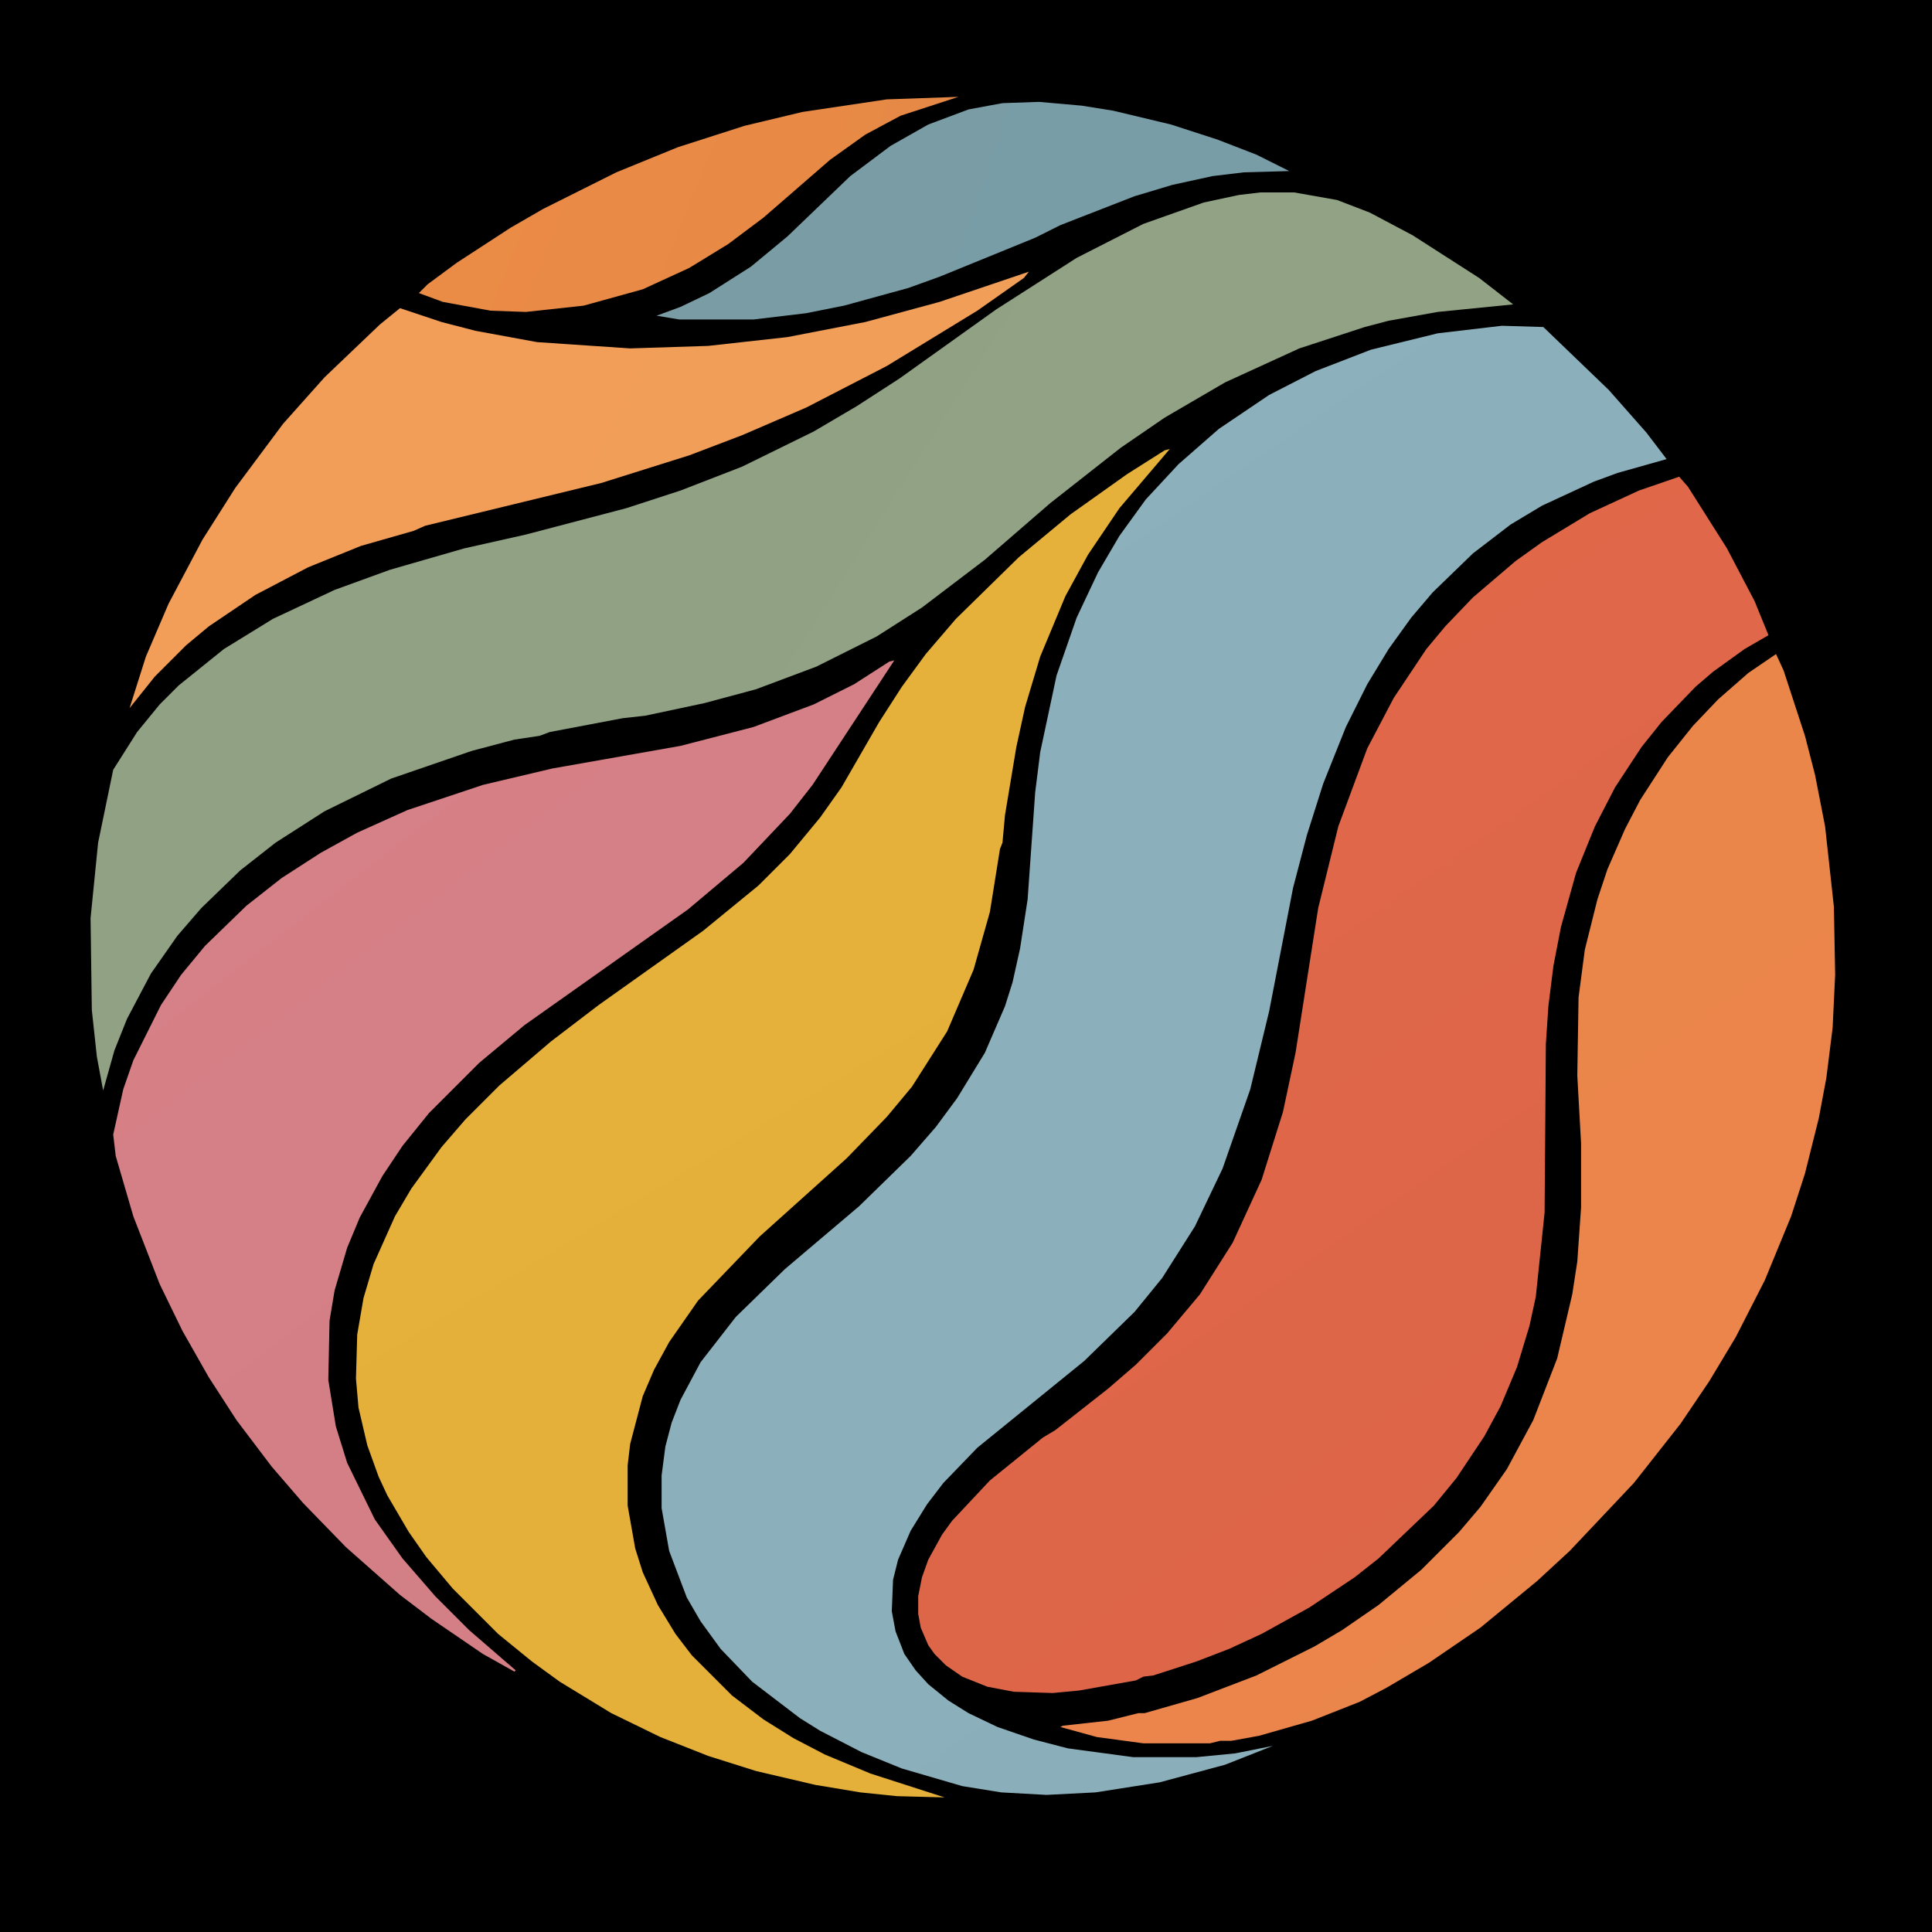
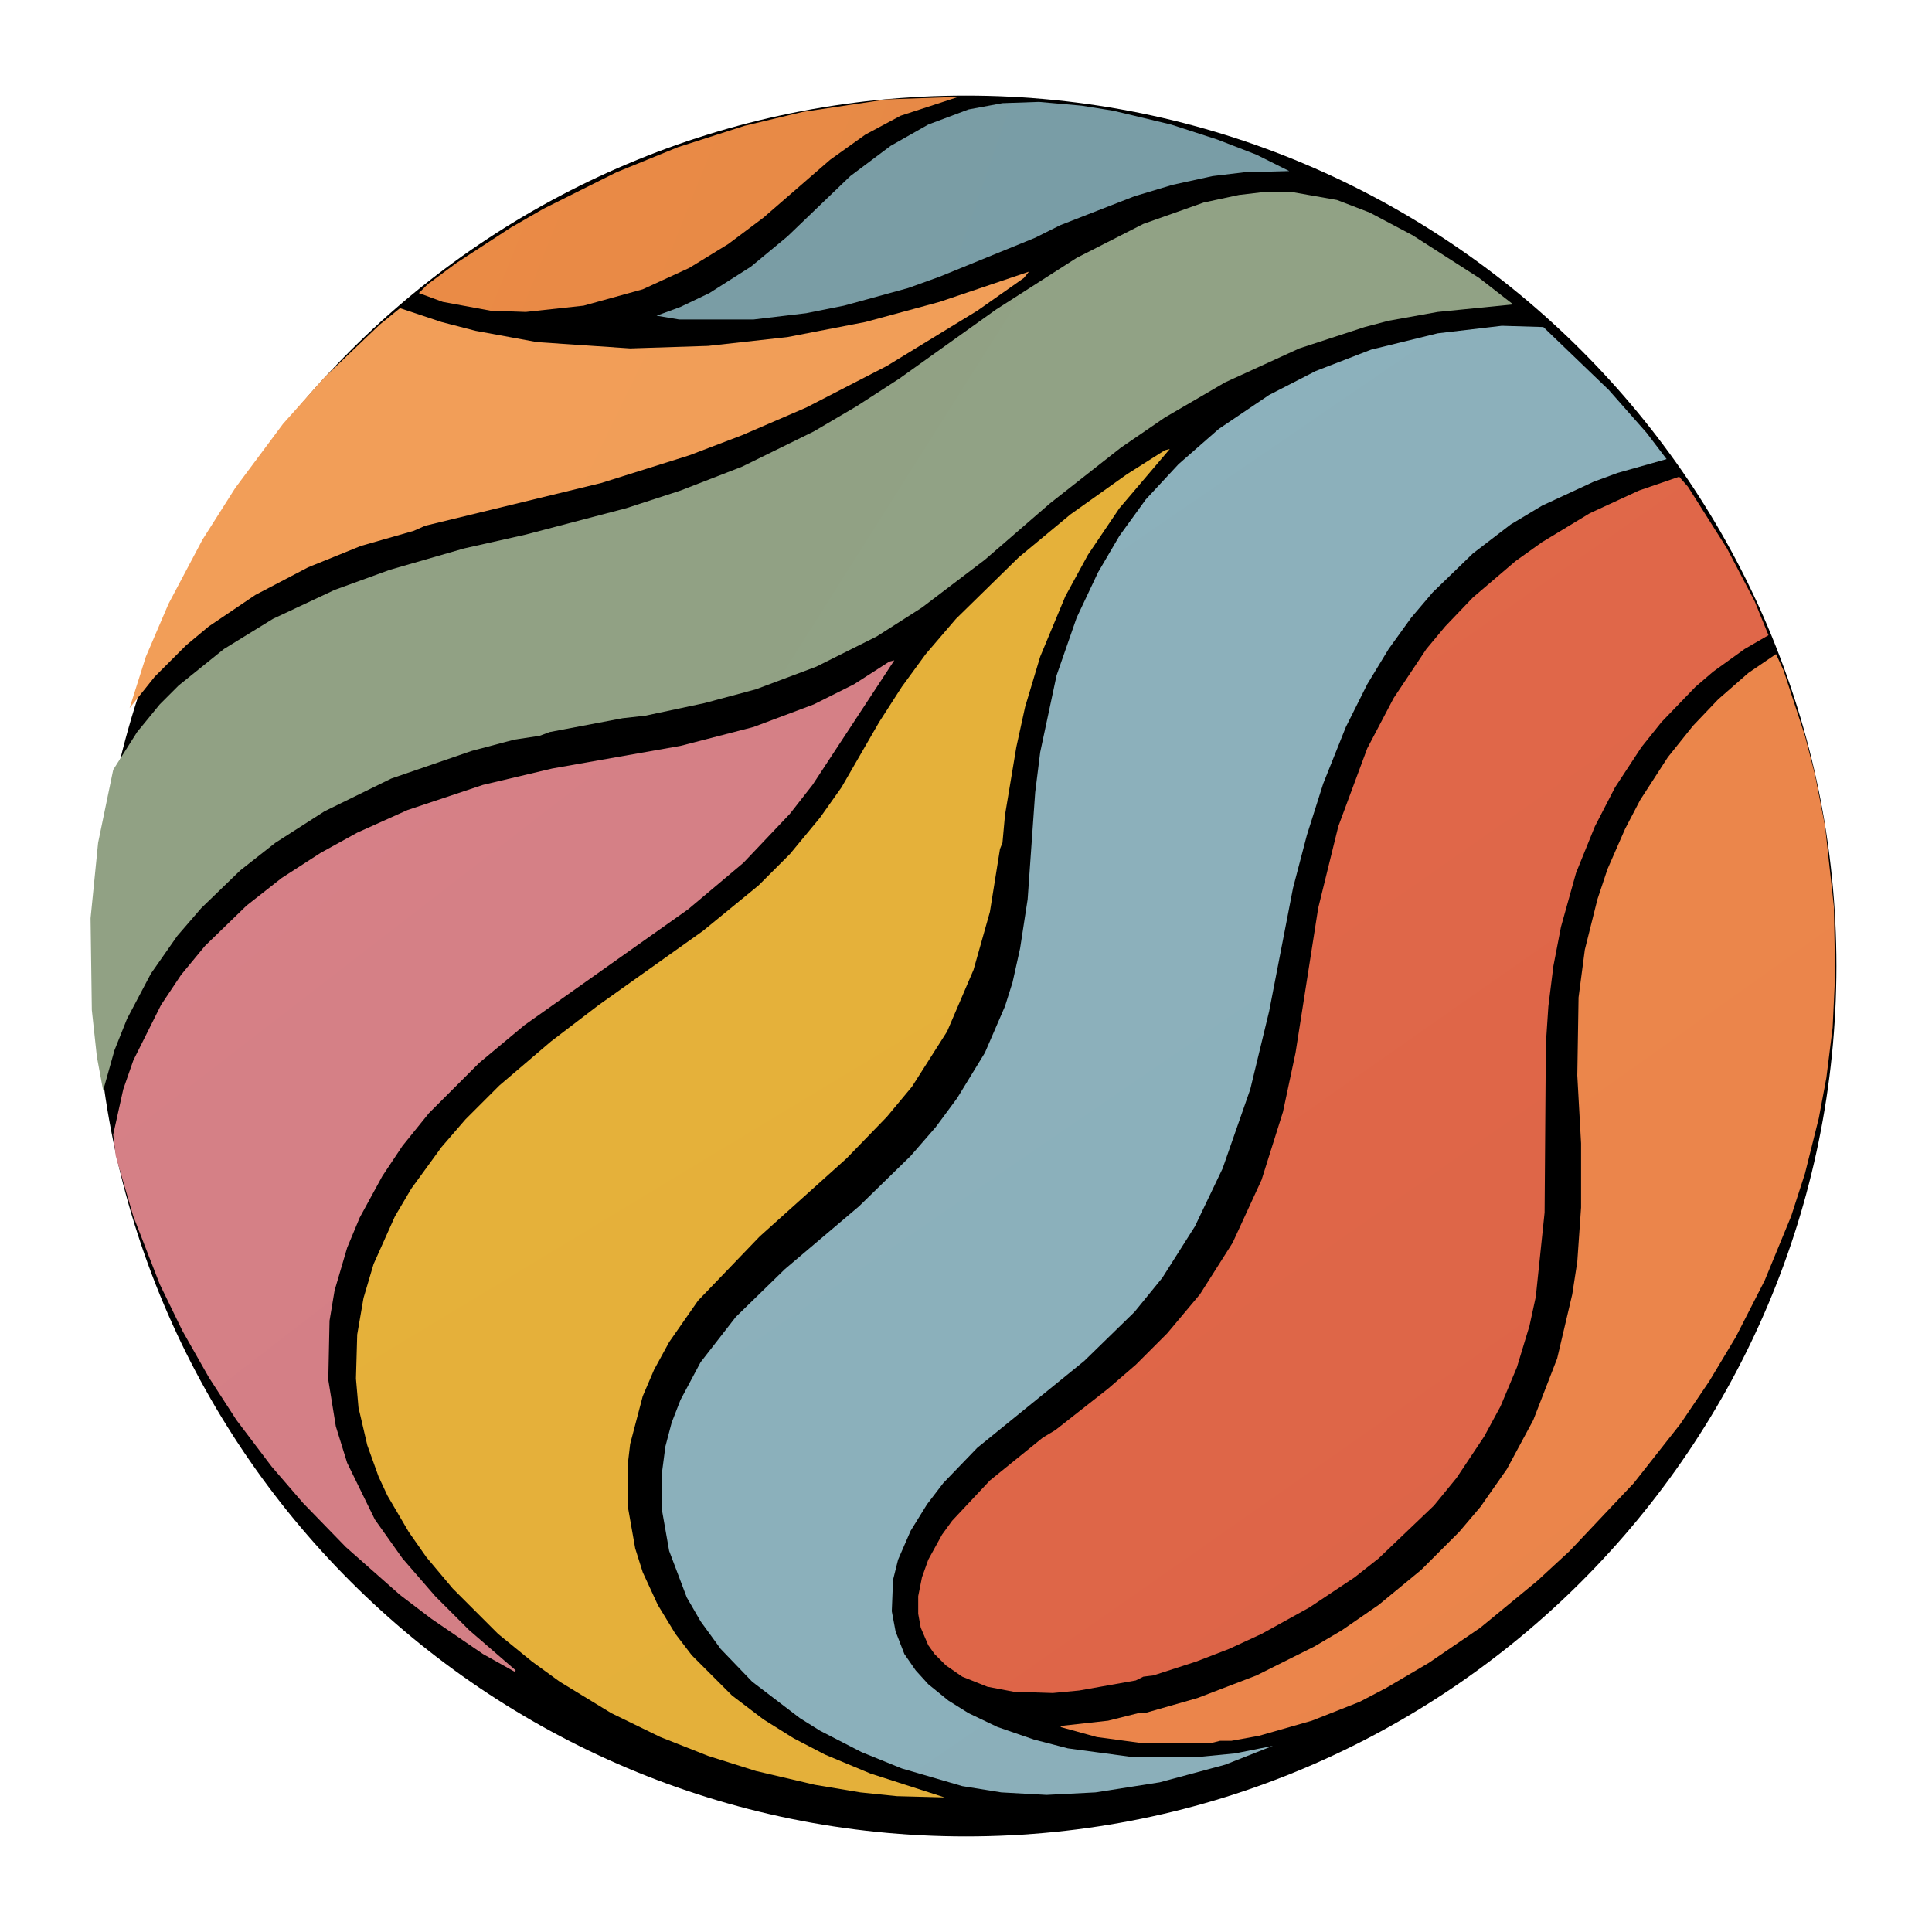
<svg xmlns="http://www.w3.org/2000/svg" width="1536" height="1536" viewBox="0 0 1536 1536" role="img" aria-label="Histomaps logo">
  <defs>
    <linearGradient id="g1" x1="333" y1="77" x2="763" y2="249" gradientUnits="userSpaceOnUse">
      <stop offset="0" stop-color="rgb(235,139,70)" />
      <stop offset="1" stop-color="rgb(230,137,70)" />
    </linearGradient>
    <linearGradient id="g2" x1="522" y1="81" x2="1026" y2="255" gradientUnits="userSpaceOnUse">
      <stop offset="0" stop-color="rgb(122,157,165)" />
      <stop offset="1" stop-color="rgb(121,157,166)" />
    </linearGradient>
    <linearGradient id="g3" x1="72" y1="153" x2="1204" y2="868" gradientUnits="userSpaceOnUse">
      <stop offset="0" stop-color="rgb(145,161,132)" />
      <stop offset="1" stop-color="rgb(145,162,133)" />
    </linearGradient>
    <linearGradient id="g4" x1="103" y1="216" x2="819" y2="564" gradientUnits="userSpaceOnUse">
      <stop offset="0" stop-color="rgb(243,158,88)" />
      <stop offset="1" stop-color="rgb(240,158,88)" />
    </linearGradient>
    <linearGradient id="g5" x1="526" y1="259" x2="1326" y2="1428" gradientUnits="userSpaceOnUse">
      <stop offset="0" stop-color="rgb(140,177,188)" />
      <stop offset="1" stop-color="rgb(139,175,186)" />
    </linearGradient>
    <linearGradient id="g6" x1="283" y1="357" x2="931" y2="1430" gradientUnits="userSpaceOnUse">
      <stop offset="0" stop-color="rgb(230,177,58)" />
      <stop offset="1" stop-color="rgb(228,176,58)" />
    </linearGradient>
    <linearGradient id="g7" x1="730" y1="379" x2="1407" y2="1347" gradientUnits="userSpaceOnUse">
      <stop offset="0" stop-color="rgb(226,105,74)" />
      <stop offset="1" stop-color="rgb(220,100,71)" />
    </linearGradient>
    <linearGradient id="g8" x1="843" y1="520" x2="1460" y2="1387" gradientUnits="userSpaceOnUse">
      <stop offset="0" stop-color="rgb(236,135,75)" />
      <stop offset="1" stop-color="rgb(234,132,75)" />
    </linearGradient>
    <linearGradient id="g9" x1="90" y1="525" x2="712" y2="1330" gradientUnits="userSpaceOnUse">
      <stop offset="0" stop-color="rgb(215,128,135)" />
      <stop offset="1" stop-color="rgb(210,127,133)" />
    </linearGradient>
  </defs>
-   <rect width="1536" height="1536" fill="#000" />
+   <circle cx="768" cy="768" r="692" fill="#000" />
  <path d="M 762,77 L 705,79 L 638,89 L 592,100 L 539,117 L 490,137 L 432,166 L 406,181 L 363,209 L 340,226 L 333,233 L 352,240 L 390,247 L 418,248 L 464,243 L 511,230 L 548,213 L 579,194 L 607,173 L 660,127 L 688,107 L 716,92 Z" fill="url(#g1)" />
  <path d="M 1025,136 L 999,123 L 968,111 L 931,99 L 885,88 L 860,84 L 826,81 L 797,82 L 770,87 L 738,99 L 708,116 L 676,140 L 626,188 L 597,212 L 564,233 L 541,244 L 522,251 L 540,254 L 599,254 L 641,249 L 671,243 L 722,229 L 747,220 L 823,189 L 843,179 L 902,156 L 932,147 L 964,140 L 989,137 Z" fill="url(#g2)" />
  <path d="M 1203,242 L 1176,221 L 1123,187 L 1089,169 L 1063,159 L 1029,153 L 1002,153 L 985,155 L 957,161 L 909,178 L 856,205 L 792,246 L 715,301 L 681,323 L 647,343 L 590,371 L 541,390 L 498,404 L 418,425 L 369,436 L 310,453 L 266,469 L 217,492 L 178,516 L 142,545 L 127,560 L 109,582 L 90,612 L 78,670 L 72,730 L 73,803 L 77,840 L 82,867 L 91,835 L 101,810 L 120,774 L 141,744 L 160,722 L 191,692 L 219,670 L 258,645 L 311,619 L 375,597 L 409,588 L 429,585 L 437,582 L 495,571 L 513,569 L 560,559 L 601,548 L 649,530 L 697,506 L 733,483 L 783,445 L 835,400 L 891,356 L 926,332 L 974,304 L 1033,277 L 1085,260 L 1104,255 L 1143,248 Z" fill="url(#g3)" />
  <path d="M 818,216 L 747,240 L 688,256 L 626,268 L 563,275 L 501,277 L 427,272 L 378,263 L 351,256 L 318,245 L 302,258 L 258,300 L 225,337 L 187,388 L 161,429 L 134,480 L 116,522 L 103,563 L 123,538 L 148,513 L 166,498 L 203,473 L 245,451 L 287,434 L 329,422 L 338,418 L 478,384 L 548,362 L 590,346 L 641,324 L 705,291 L 777,247 L 814,221 Z" fill="url(#g4)" />
  <path d="M 1227,260 L 1194,259 L 1143,265 L 1090,278 L 1046,295 L 1009,314 L 969,341 L 937,369 L 911,397 L 890,426 L 873,455 L 856,491 L 840,537 L 827,598 L 823,630 L 817,715 L 811,754 L 805,781 L 799,800 L 783,837 L 761,873 L 744,896 L 724,919 L 683,959 L 624,1009 L 585,1047 L 557,1083 L 541,1113 L 534,1131 L 529,1150 L 526,1173 L 526,1199 L 532,1233 L 546,1270 L 557,1289 L 573,1311 L 598,1337 L 636,1366 L 652,1376 L 685,1393 L 717,1406 L 765,1420 L 796,1425 L 832,1427 L 871,1425 L 922,1417 L 974,1403 L 1012,1388 L 982,1394 L 951,1397 L 901,1397 L 849,1390 L 822,1383 L 793,1373 L 770,1362 L 754,1352 L 738,1339 L 728,1328 L 719,1315 L 712,1297 L 709,1281 L 710,1256 L 714,1240 L 724,1217 L 737,1196 L 750,1179 L 777,1151 L 862,1082 L 902,1043 L 924,1016 L 950,975 L 972,929 L 994,866 L 1009,804 L 1028,706 L 1039,664 L 1052,623 L 1070,578 L 1087,544 L 1104,516 L 1122,491 L 1139,471 L 1171,440 L 1201,417 L 1226,402 L 1267,383 L 1286,376 L 1325,365 L 1309,344 L 1279,310 Z" fill="url(#g5)" />
  <path d="M 930,357 L 926,358 L 896,377 L 851,409 L 810,443 L 760,492 L 736,520 L 717,546 L 699,574 L 669,626 L 652,650 L 628,679 L 603,704 L 559,740 L 476,799 L 438,828 L 397,863 L 370,890 L 351,912 L 327,945 L 314,967 L 297,1005 L 289,1032 L 284,1061 L 283,1096 L 285,1119 L 292,1149 L 301,1174 L 308,1189 L 325,1218 L 339,1238 L 360,1263 L 396,1299 L 423,1321 L 445,1337 L 486,1362 L 525,1381 L 563,1396 L 601,1408 L 648,1419 L 684,1425 L 713,1428 L 751,1429 L 692,1410 L 656,1395 L 631,1382 L 607,1367 L 582,1348 L 550,1316 L 537,1299 L 523,1276 L 511,1250 L 505,1231 L 499,1197 L 499,1165 L 501,1148 L 511,1110 L 520,1089 L 532,1067 L 555,1034 L 604,983 L 673,921 L 705,888 L 725,864 L 753,820 L 774,771 L 787,725 L 795,675 L 797,670 L 799,648 L 808,594 L 815,562 L 827,522 L 847,474 L 865,441 L 890,404 Z" fill="url(#g6)" />
  <path d="M 1335,379 L 1303,390 L 1264,408 L 1226,431 L 1205,446 L 1171,475 L 1149,498 L 1134,516 L 1108,555 L 1087,595 L 1064,657 L 1048,722 L 1030,837 L 1020,884 L 1003,938 L 980,988 L 954,1029 L 928,1060 L 903,1085 L 881,1104 L 839,1137 L 829,1143 L 787,1177 L 757,1209 L 749,1220 L 738,1240 L 733,1254 L 730,1269 L 730,1283 L 732,1294 L 738,1308 L 743,1315 L 752,1324 L 765,1333 L 785,1341 L 806,1345 L 837,1346 L 858,1344 L 903,1336 L 909,1333 L 917,1332 L 951,1321 L 977,1311 L 1003,1299 L 1041,1278 L 1077,1254 L 1096,1239 L 1140,1197 L 1158,1175 L 1180,1142 L 1193,1118 L 1206,1087 L 1216,1054 L 1221,1031 L 1228,964 L 1229,830 L 1231,800 L 1235,768 L 1241,737 L 1253,694 L 1268,657 L 1284,626 L 1305,594 L 1321,574 L 1348,546 L 1362,534 L 1387,516 L 1406,505 L 1395,478 L 1373,436 L 1342,387 Z" fill="url(#g7)" />
  <path d="M 1412,520 L 1390,535 L 1366,556 L 1346,577 L 1326,602 L 1304,636 L 1292,659 L 1278,691 L 1270,715 L 1260,755 L 1255,793 L 1254,855 L 1257,909 L 1257,960 L 1254,1003 L 1250,1029 L 1238,1080 L 1219,1129 L 1198,1168 L 1177,1198 L 1160,1218 L 1130,1248 L 1096,1276 L 1067,1296 L 1045,1309 L 999,1332 L 952,1350 L 910,1362 L 905,1362 L 881,1368 L 845,1372 L 843,1373 L 872,1381 L 909,1386 L 962,1386 L 970,1384 L 979,1384 L 1001,1380 L 1043,1368 L 1081,1353 L 1102,1342 L 1136,1322 L 1177,1294 L 1222,1257 L 1248,1233 L 1299,1179 L 1336,1132 L 1359,1098 L 1380,1063 L 1403,1018 L 1424,967 L 1435,933 L 1446,889 L 1452,857 L 1457,817 L 1459,775 L 1458,721 L 1451,657 L 1443,616 L 1435,585 L 1418,533 Z" fill="url(#g8)" />
  <path d="M 711,525 L 707,526 L 679,544 L 647,560 L 599,578 L 541,593 L 439,611 L 384,624 L 324,644 L 284,662 L 255,678 L 224,698 L 196,720 L 163,752 L 144,775 L 128,799 L 106,843 L 98,866 L 90,902 L 92,919 L 106,967 L 127,1021 L 145,1058 L 166,1095 L 188,1129 L 216,1166 L 241,1195 L 275,1230 L 318,1268 L 343,1287 L 384,1315 L 409,1329 L 410,1328 L 373,1296 L 346,1269 L 320,1239 L 298,1208 L 276,1163 L 267,1134 L 261,1097 L 262,1050 L 266,1026 L 276,992 L 286,968 L 304,935 L 320,911 L 341,885 L 381,845 L 417,815 L 547,723 L 591,686 L 628,647 L 646,624 Z" fill="url(#g9)" />
</svg>
